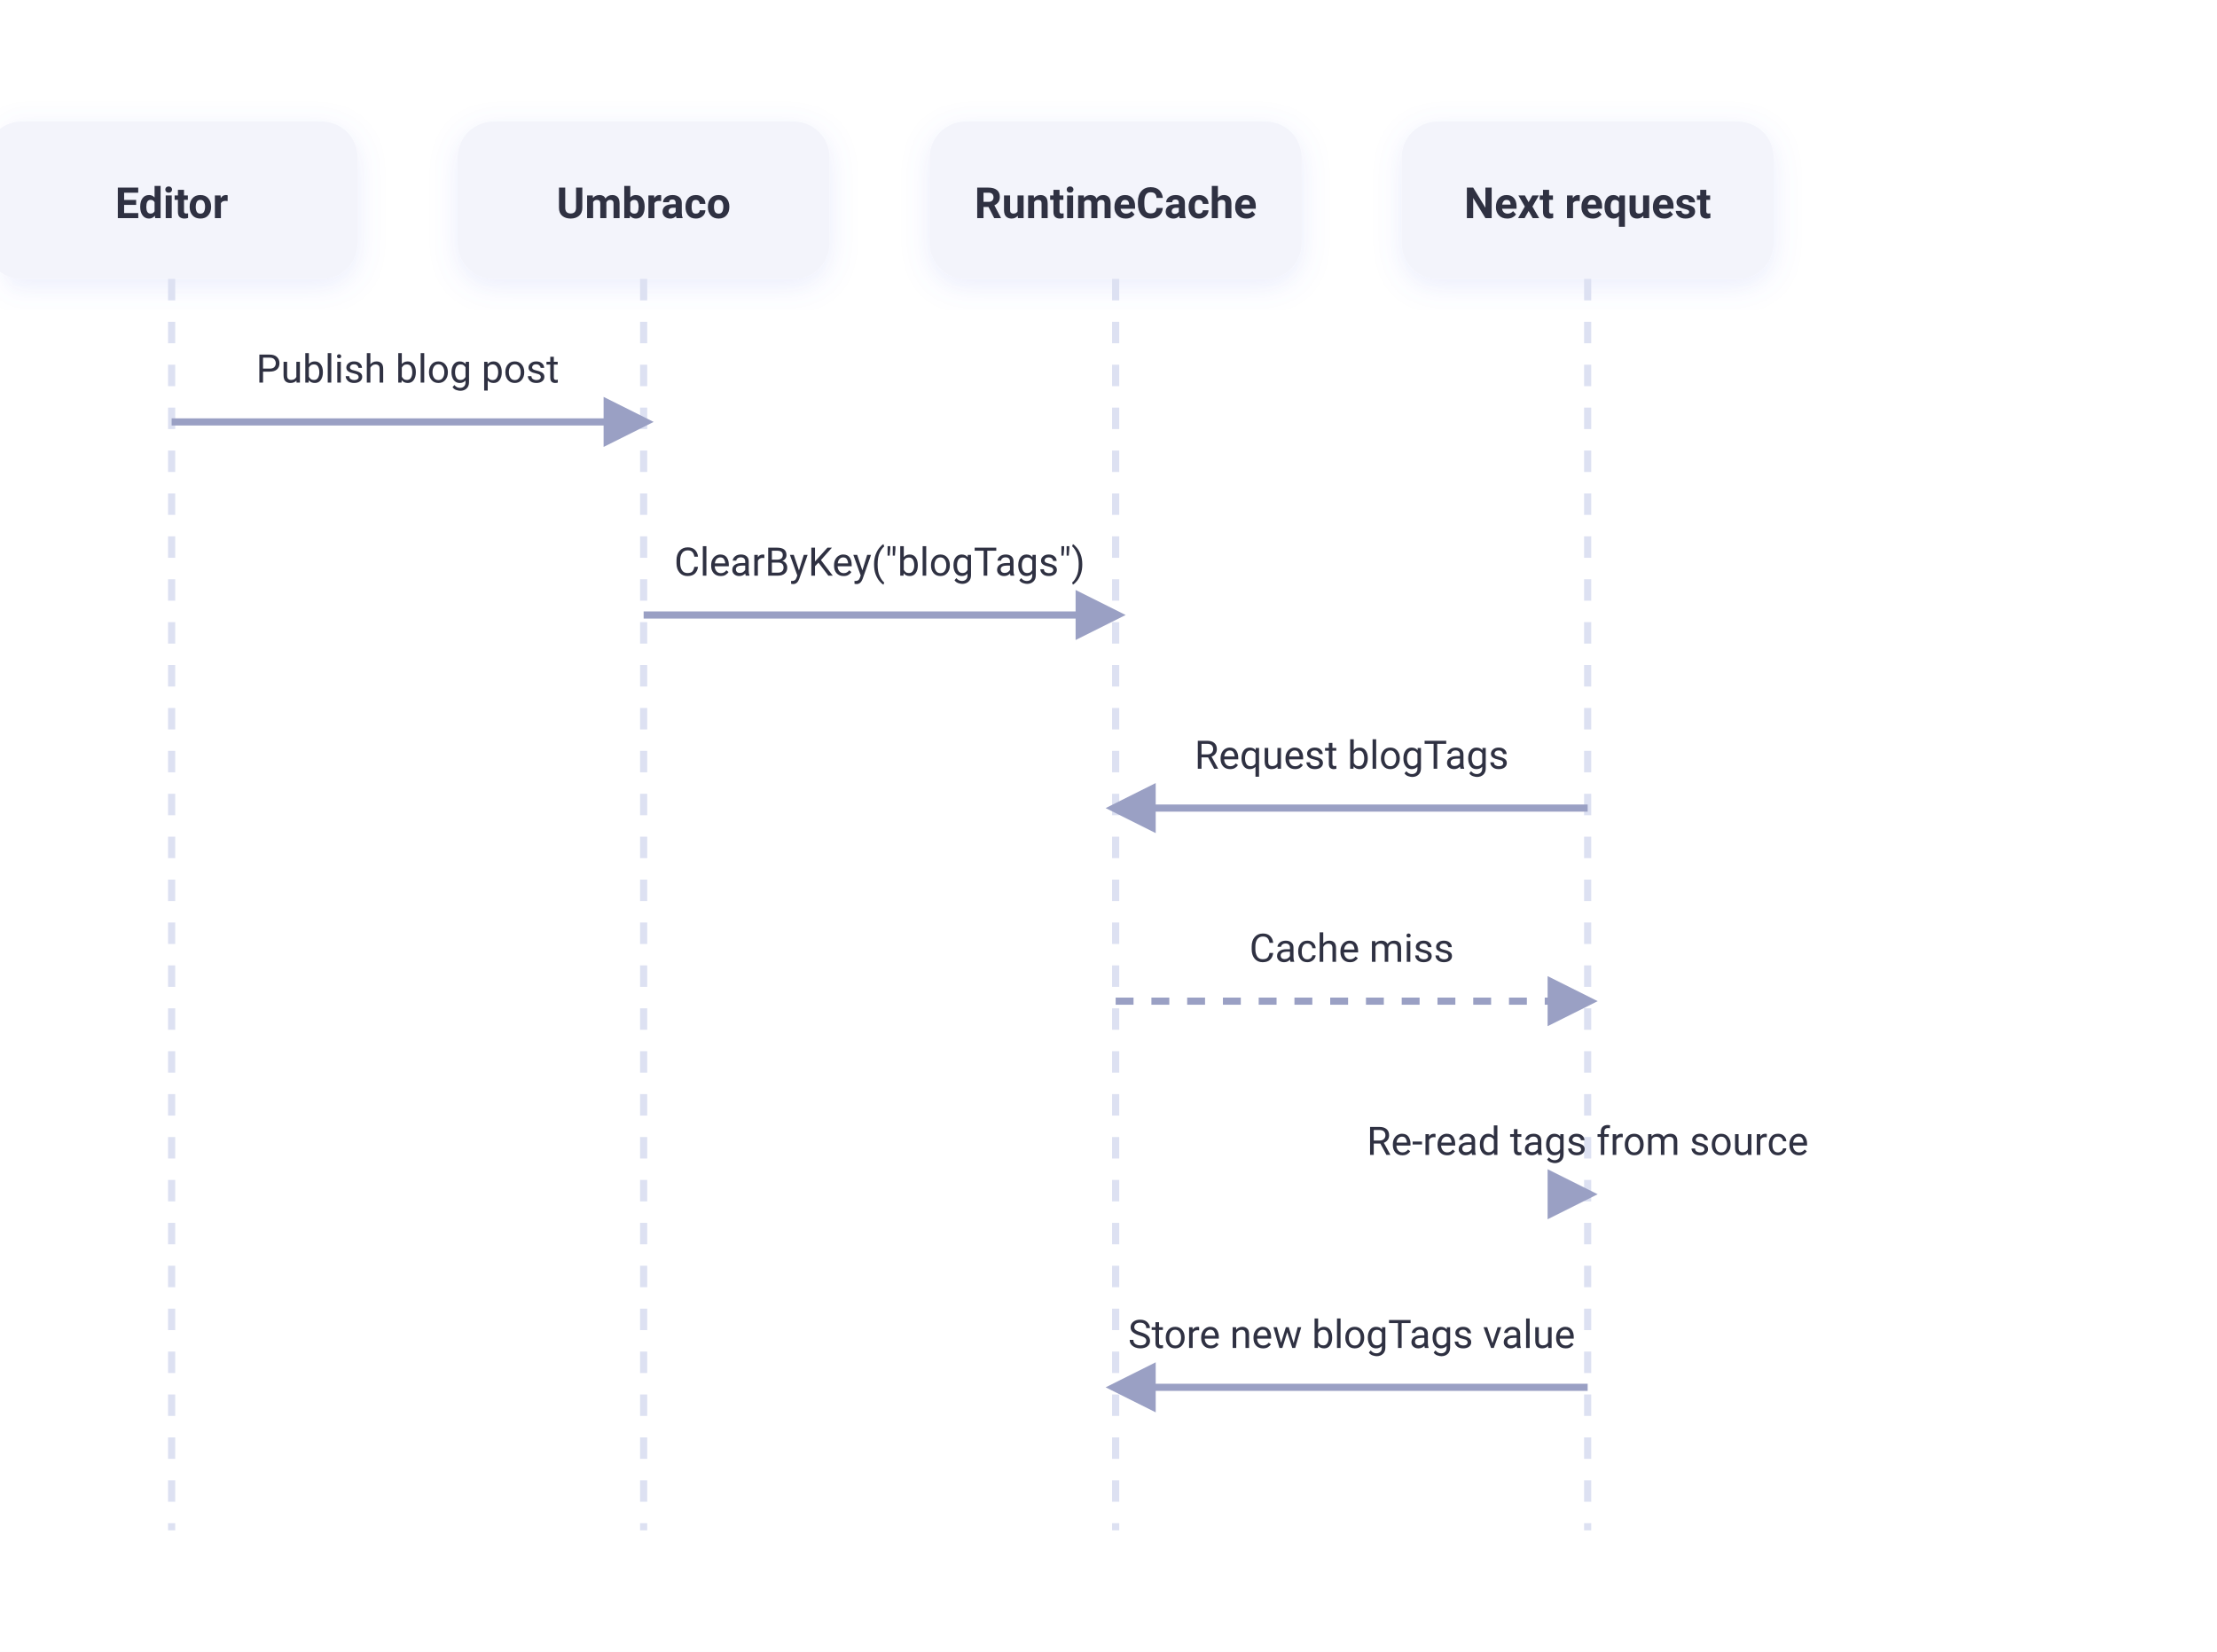
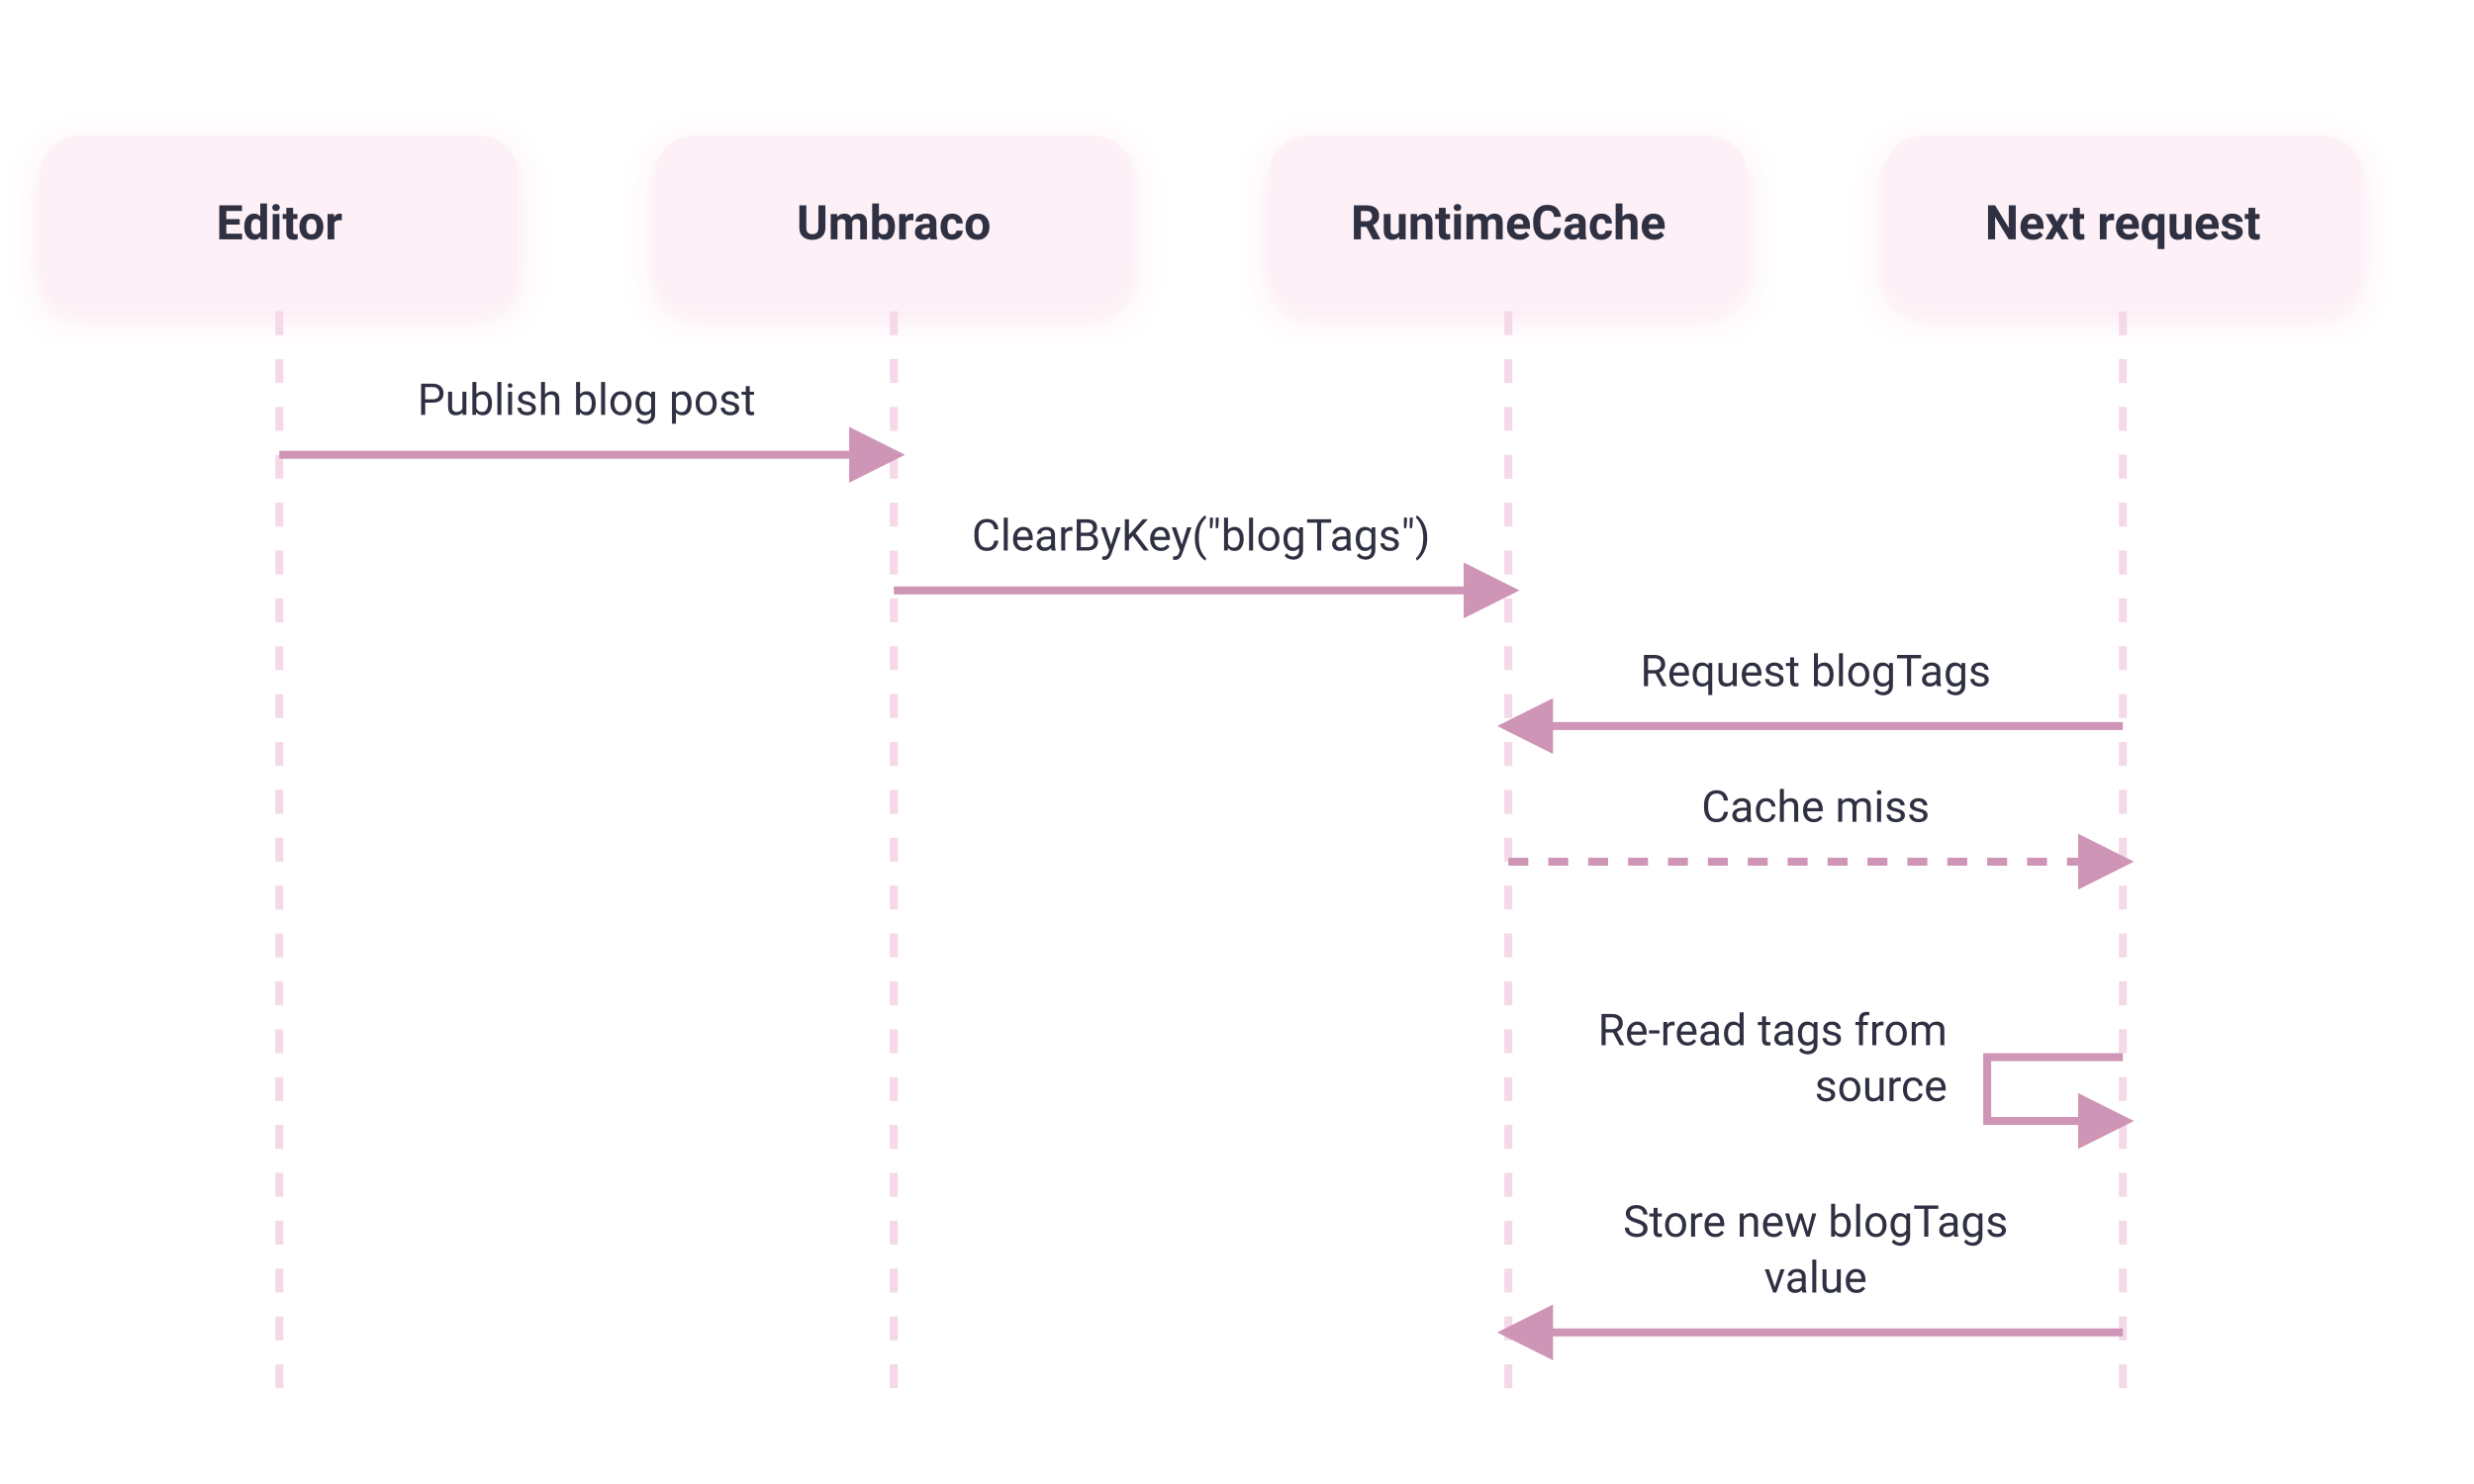
- <svg xmlns="http://www.w3.org/2000/svg" viewBox="0 0 620 462" font-family="-apple-system, BlinkMacSystemFont, 'Segoe UI', Roboto, sans-serif">
+ <svg xmlns="http://www.w3.org/2000/svg" viewBox="0 0 620 372" font-family="-apple-system, BlinkMacSystemFont, 'Segoe UI', Roboto, sans-serif">
  <defs>
    <linearGradient id="lineGrad" x1="0" y1="0" x2="0" y2="1">
-       <stop offset="0%" stop-color="#667eea" />
-       <stop offset="100%" stop-color="#764ba2" />
+       <stop offset="0%" stop-color="#e35aa0" />
+       <stop offset="100%" stop-color="#b83a86" />
    </linearGradient>
    <filter id="soft" x="-20%" y="-20%" width="140%" height="140%">
-       <feDropShadow dx="0" dy="2" stdDeviation="4" flood-color="#667eea" flood-opacity="0.14" />
+       <feDropShadow dx="0" dy="2" stdDeviation="4" flood-color="#e35aa0" flood-opacity="0.14" />
    </filter>
    <marker id="arrow" viewBox="0 0 10 10" refX="8" refY="5" markerWidth="7" markerHeight="7" orient="auto-start-reverse">
-       <path d="M0,0 L10,5 L0,10 z" fill="#9aa0c4" />
+       <path d="M0,0 L10,5 L0,10 z" fill="#cf95b6" />
    </marker>
  </defs>
-   <rect width="620" height="462" fill="white" />
-   <rect x="-4" y="34" width="104" height="44" rx="10" fill="#f3f4fb" filter="url(#soft)" />
-   <text x="48" y="61" text-anchor="middle" font-size="12" font-weight="600" fill="#2f3142">Editor</text>
-   <path d="M48,78 V428" stroke="#dde1f2" stroke-width="2" stroke-dasharray="6 6" />
-   <rect x="128" y="34" width="104" height="44" rx="10" fill="#f3f4fb" filter="url(#soft)" />
-   <text x="180" y="61" text-anchor="middle" font-size="12" font-weight="600" fill="#2f3142">Umbraco</text>
-   <path d="M180,78 V428" stroke="#dde1f2" stroke-width="2" stroke-dasharray="6 6" />
-   <rect x="260" y="34" width="104" height="44" rx="10" fill="#f3f4fb" filter="url(#soft)" />
-   <text x="312" y="61" text-anchor="middle" font-size="12" font-weight="600" fill="#2f3142">RuntimeCache</text>
-   <path d="M312,78 V428" stroke="#dde1f2" stroke-width="2" stroke-dasharray="6 6" />
-   <rect x="392" y="34" width="104" height="44" rx="10" fill="#f3f4fb" filter="url(#soft)" />
-   <text x="444" y="61" text-anchor="middle" font-size="12" font-weight="600" fill="#2f3142">Next request</text>
-   <path d="M444,78 V428" stroke="#dde1f2" stroke-width="2" stroke-dasharray="6 6" />
-   <path d="M48,118 H180" stroke="#9aa0c4" stroke-width="2" fill="none" marker-end="url(#arrow)" />
-   <text x="114" y="107" text-anchor="middle" font-size="11" font-weight="400" fill="#2f3142">Publish blog post</text>
-   <path d="M180,172 H312" stroke="#9aa0c4" stroke-width="2" fill="none" marker-end="url(#arrow)" />
-   <text x="246" y="161" text-anchor="middle" font-size="11" font-weight="400" fill="#2f3142">ClearByKey("blogTags")</text>
-   <path d="M444,226 H312" stroke="#9aa0c4" stroke-width="2" fill="none" marker-end="url(#arrow)" />
-   <text x="378" y="215" text-anchor="middle" font-size="11" font-weight="400" fill="#2f3142">Request blogTags</text>
-   <path d="M312,280 H444" stroke="#9aa0c4" stroke-width="2" stroke-dasharray="5 5" fill="none" marker-end="url(#arrow)" />
-   <text x="378" y="269" text-anchor="middle" font-size="11" font-weight="400" fill="#2f3142">Cache miss</text>
-   <path d="M444,334 H444" stroke="#9aa0c4" stroke-width="2" fill="none" marker-end="url(#arrow)" />
-   <text x="444" y="323" text-anchor="middle" font-size="11" font-weight="400" fill="#2f3142">Re-read tags from source</text>
-   <path d="M444,388 H312" stroke="#9aa0c4" stroke-width="2" fill="none" marker-end="url(#arrow)" />
-   <text x="378" y="377" text-anchor="middle" font-size="11" font-weight="400" fill="#2f3142">Store new blogTags value</text>
+   <rect width="620" height="372" fill="white" />
+   <rect x="10" y="34" width="120" height="44" rx="10" fill="#fdf1f7" filter="url(#soft)" />
+   <text x="70" y="60" text-anchor="middle" font-size="12" font-weight="600" fill="#2f3142">Editor</text>
+   <path d="M70,78 V352" stroke="#f5d9e8" stroke-width="2" stroke-dasharray="6 6" />
+   <rect x="164" y="34" width="120" height="44" rx="10" fill="#fdf1f7" filter="url(#soft)" />
+   <text x="224" y="60" text-anchor="middle" font-size="12" font-weight="600" fill="#2f3142">Umbraco</text>
+   <path d="M224,78 V352" stroke="#f5d9e8" stroke-width="2" stroke-dasharray="6 6" />
+   <rect x="318" y="34" width="120" height="44" rx="10" fill="#fdf1f7" filter="url(#soft)" />
+   <text x="378" y="60" text-anchor="middle" font-size="12" font-weight="600" fill="#2f3142">RuntimeCache</text>
+   <path d="M378,78 V352" stroke="#f5d9e8" stroke-width="2" stroke-dasharray="6 6" />
+   <rect x="472" y="34" width="120" height="44" rx="10" fill="#fdf1f7" filter="url(#soft)" />
+   <text x="532" y="60" text-anchor="middle" font-size="12" font-weight="600" fill="#2f3142">Next request</text>
+   <path d="M532,78 V352" stroke="#f5d9e8" stroke-width="2" stroke-dasharray="6 6" />
+   <path d="M70,114 H224" stroke="#cf95b6" stroke-width="2" fill="none" marker-end="url(#arrow)" />
+   <text x="147" y="104" text-anchor="middle" font-size="11" font-weight="400" fill="#2f3142">Publish blog post</text>
+   <path d="M224,148 H378" stroke="#cf95b6" stroke-width="2" fill="none" marker-end="url(#arrow)" />
+   <text x="301" y="138" text-anchor="middle" font-size="11" font-weight="400" fill="#2f3142">ClearByKey("blogTags")</text>
+   <path d="M532,182 H378" stroke="#cf95b6" stroke-width="2" fill="none" marker-end="url(#arrow)" />
+   <text x="455" y="172" text-anchor="middle" font-size="11" font-weight="400" fill="#2f3142">Request blogTags</text>
+   <path d="M378,216 H532" stroke="#cf95b6" stroke-width="2" stroke-dasharray="5 5" fill="none" marker-end="url(#arrow)" />
+   <text x="455" y="206" text-anchor="middle" font-size="11" font-weight="400" fill="#2f3142">Cache miss</text>
+   <path d="M532,265 h-34 v16 h34" stroke="#cf95b6" stroke-width="2" fill="none" marker-end="url(#arrow)" />
+   <text x="488" y="262" text-anchor="end" font-size="11" font-weight="400" fill="#2f3142">Re-read tags from</text>
+   <text x="488" y="276" text-anchor="end" font-size="11" font-weight="400" fill="#2f3142">source</text>
+   <path d="M532,334 H378" stroke="#cf95b6" stroke-width="2" fill="none" marker-end="url(#arrow)" />
+   <text x="455" y="310" text-anchor="middle" font-size="11" font-weight="400" fill="#2f3142">Store new blogTags</text>
+   <text x="455" y="324" text-anchor="middle" font-size="11" font-weight="400" fill="#2f3142">value</text>
</svg>
